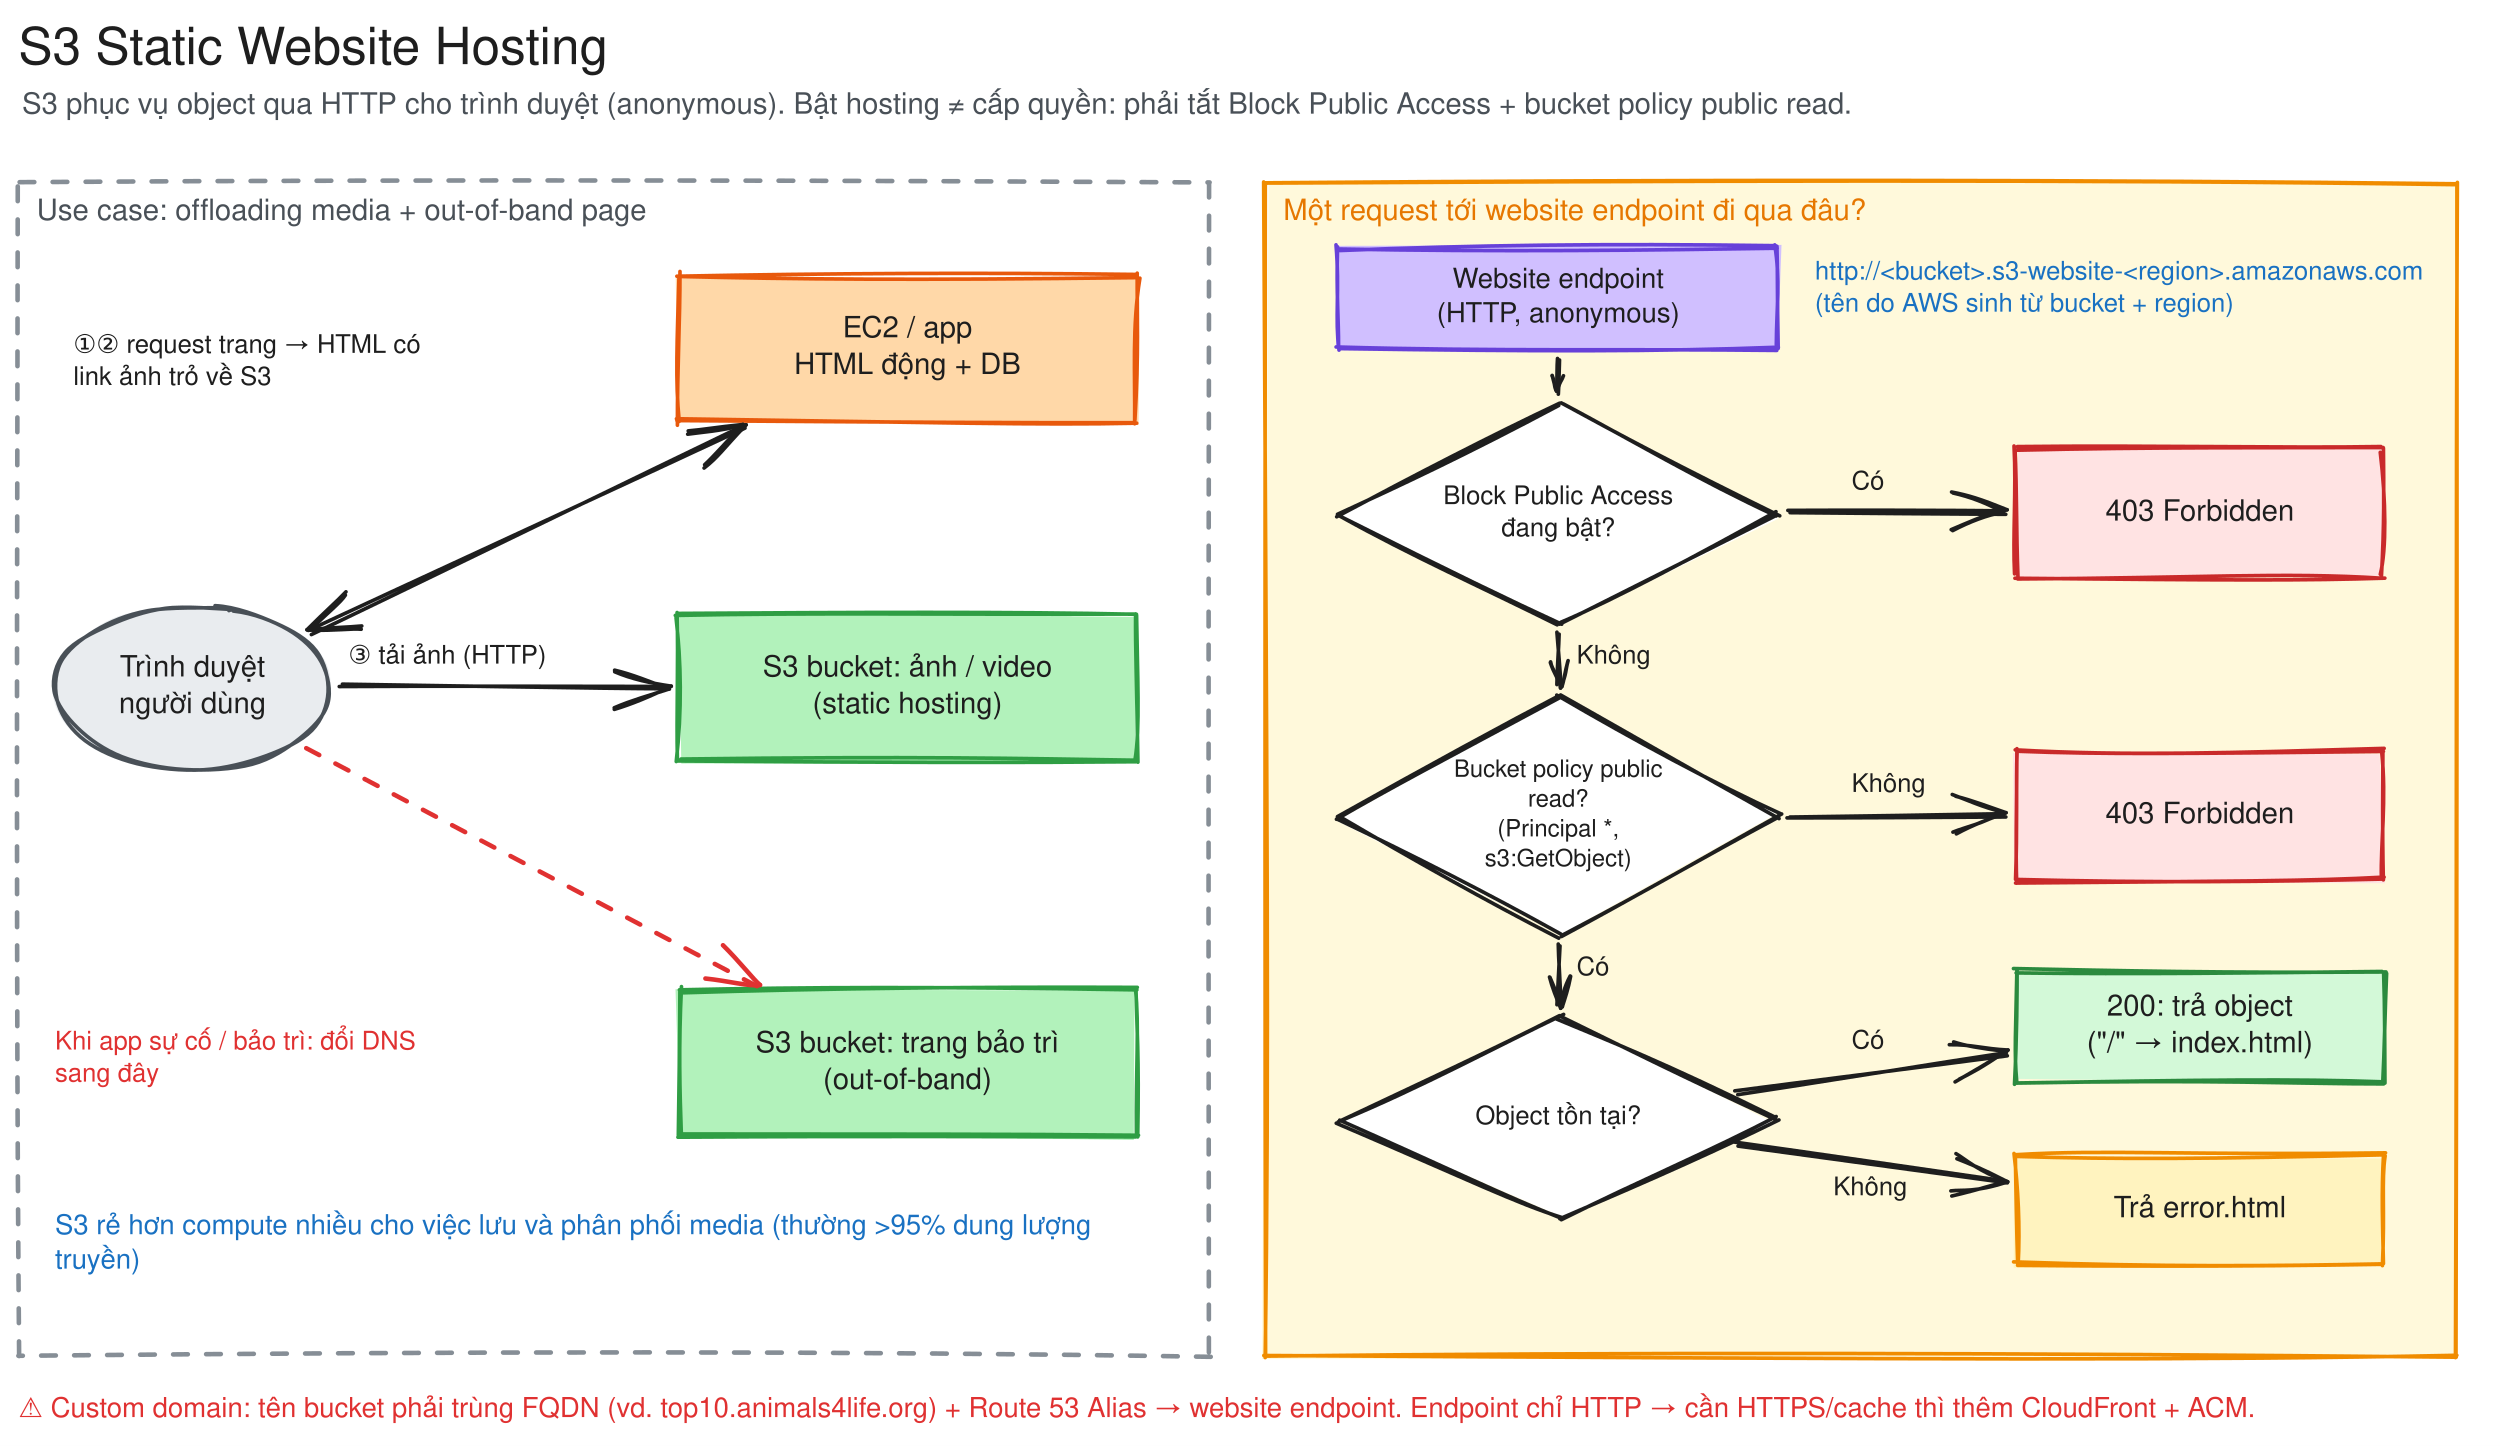
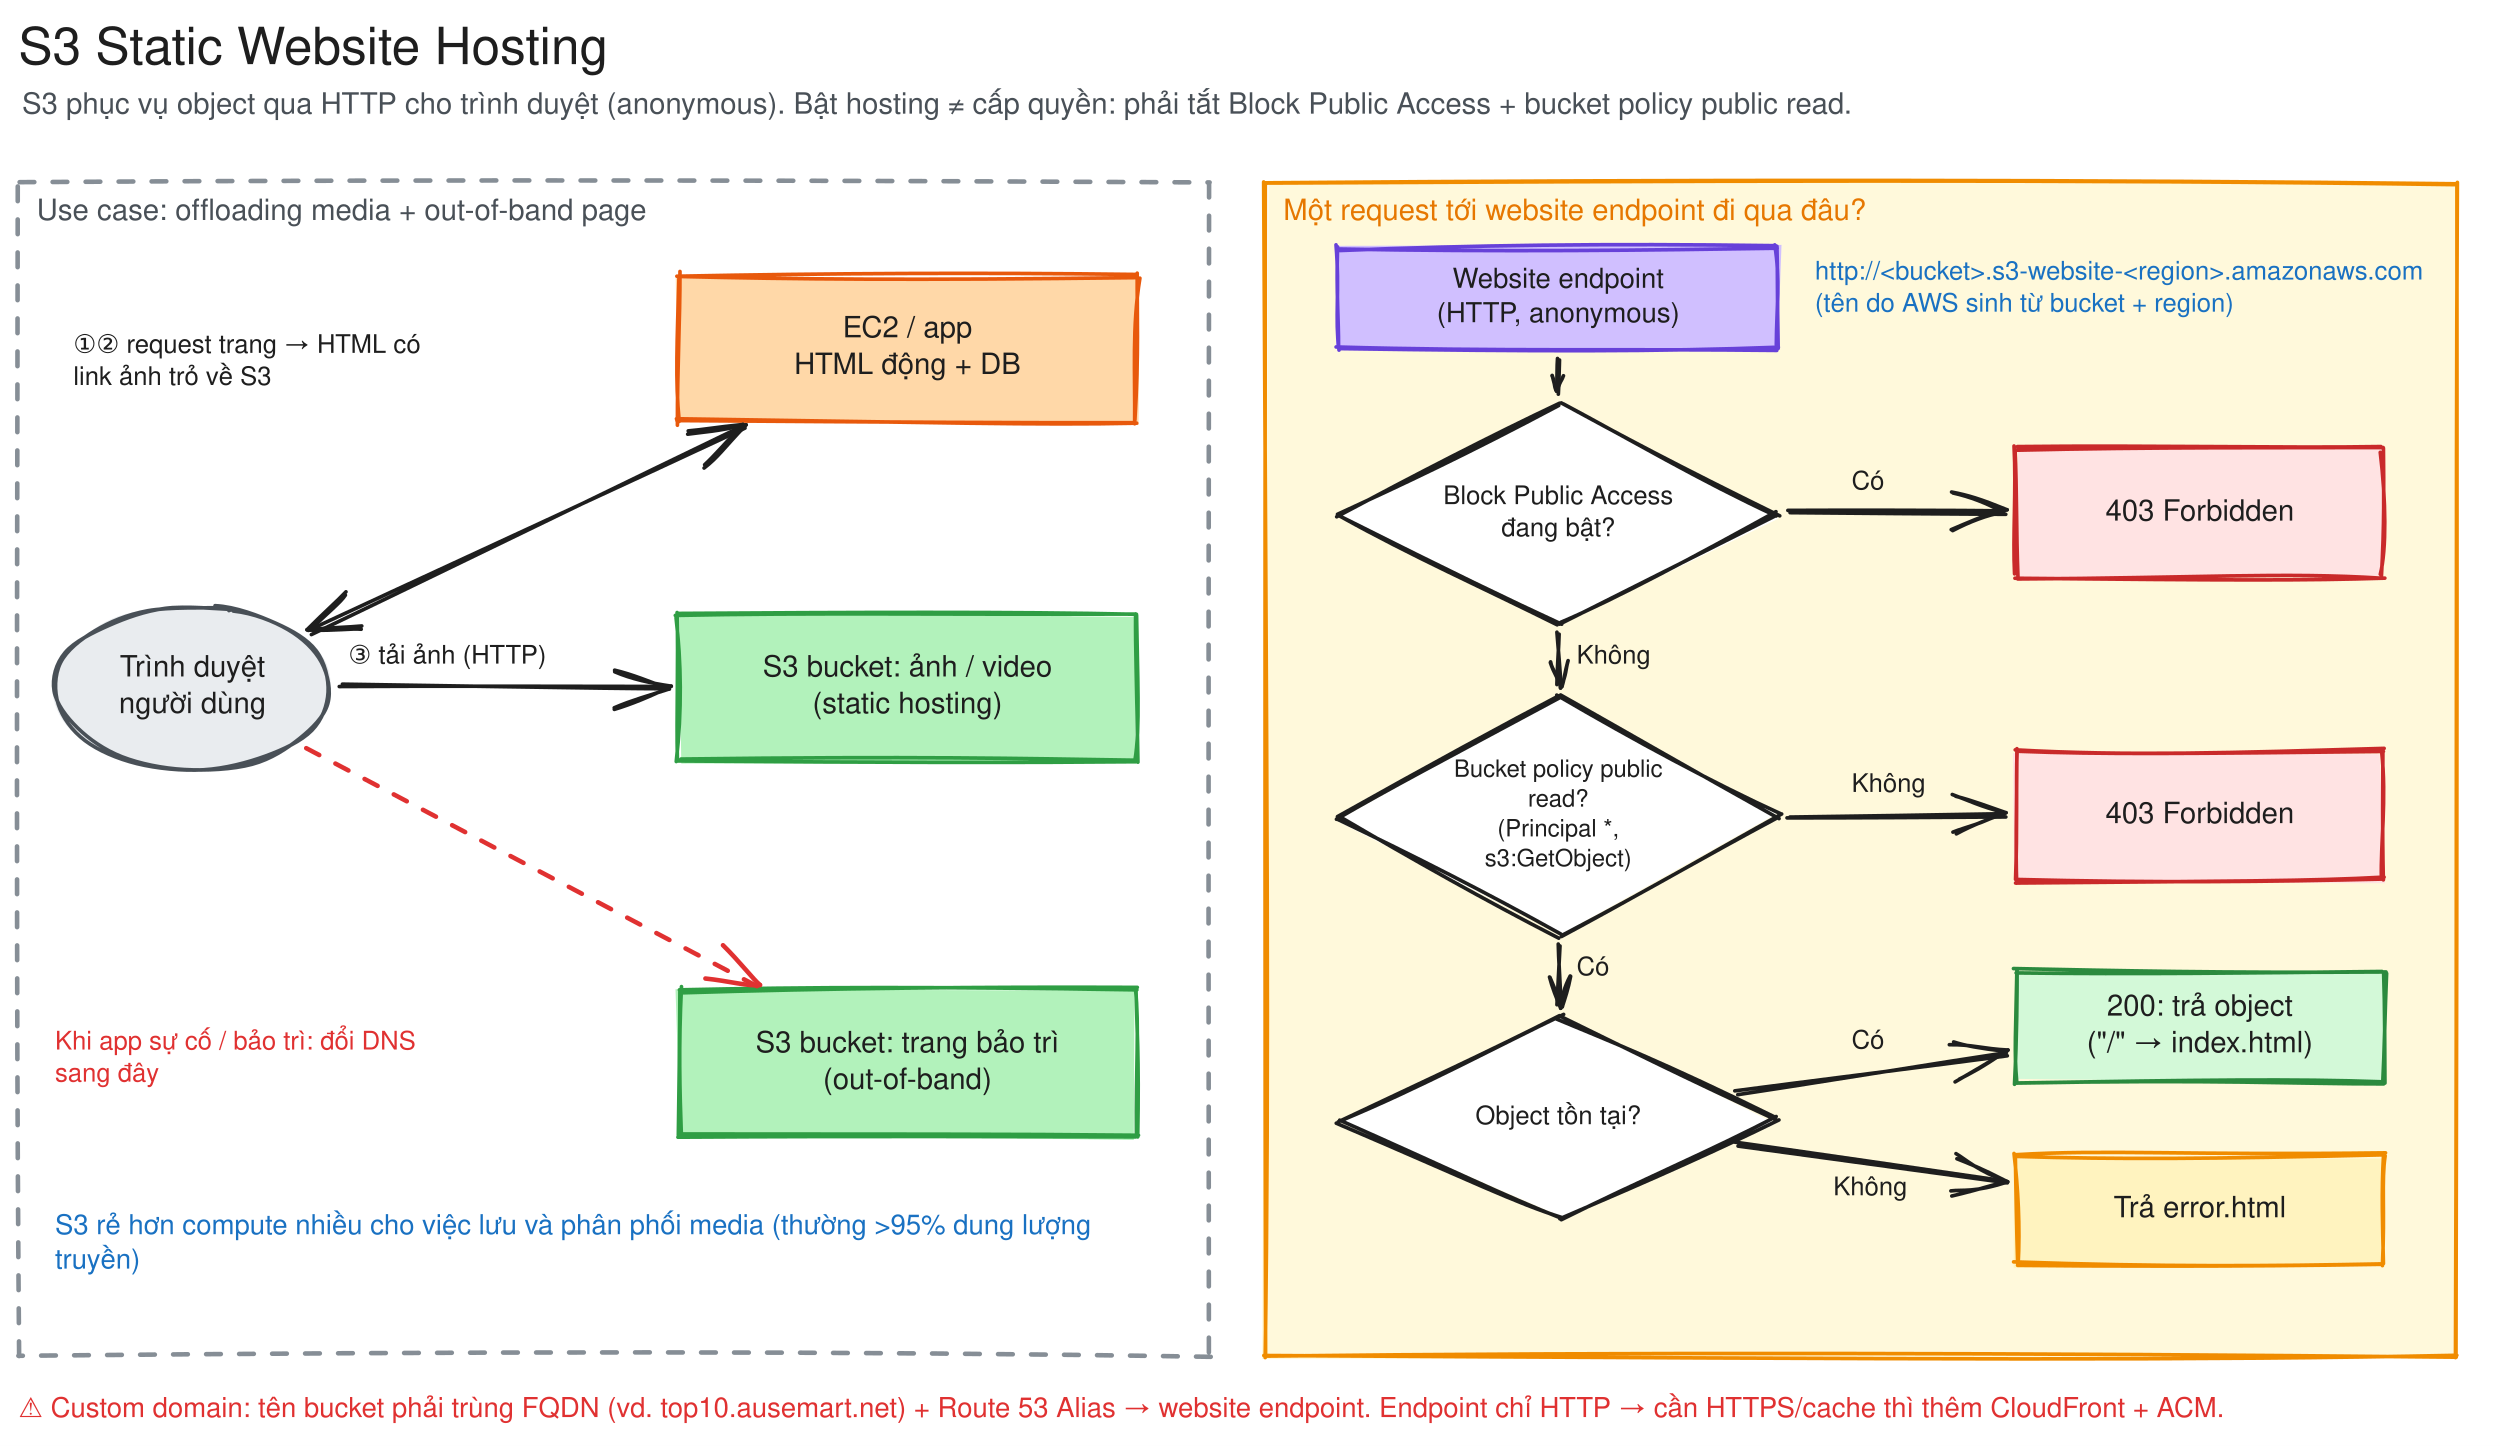
<svg xmlns="http://www.w3.org/2000/svg" version="1.1" viewBox="0 0 1363.72 788.75" width="1363.72" height="788.75">
  <defs>
    <style>
      @font-face {
        font-family: "Virgil";
        src: url("https://excalidraw.com/Virgil.woff2");
      }
      @font-face {
        font-family: "Cascadia";
        src: url("https://excalidraw.com/Cascadia.woff2");
      }
    </style>
  </defs>
  <rect x="0" y="0" width="1363.72" height="788.75" fill="#ffffff" />
  <g transform="translate(10 10) rotate(0 175.98 17.5)">
    <text x="0" y="25" font-family="Helvetica, Segoe UI Emoji" font-size="28px" fill="#1e1e1e" text-anchor="start" style="white-space: pre;" direction="ltr">S3 Static Website Hosting</text>
  </g>
  <g transform="translate(12 48) rotate(0 520.88 10)">
    <text x="0" y="14" font-family="Helvetica, Segoe UI Emoji" font-size="16px" fill="#495057" text-anchor="start" style="white-space: pre;" direction="ltr">S3 phục vụ object qua HTTP cho trình duyệt (anonymous). Bật hosting ≠ cấp quyền: phải tắt Block Public Access + bucket policy public read.</text>
  </g>
  <g stroke-linecap="round" transform="translate(10 100) rotate(0 325 320)">
    <path d="M0.71 -0.63 C239.32 -2.3, 478.42 -1.43, 649.82 -0.49 M649.54 -0.31 C649.43 138.98, 649.01 278.66, 649.43 640.67 M650.43 640.13 C450.61 636.87, 251.46 637.12, 0.03 639.57 M0.43 639.72 C-0.7 505.73, -1.14 369.92, -0.31 -0.45" stroke="#868e96" stroke-width="2.5" fill="none" stroke-dasharray="8 10" />
  </g>
  <g transform="translate(20 106) rotate(0 174.88 10)">
    <text x="0" y="14" font-family="Helvetica, Segoe UI Emoji" font-size="16px" fill="#495057" text-anchor="start" style="white-space: pre;" direction="ltr">Use case: offloading media + out-of-band page</text>
  </g>
  <g stroke-linecap="round" transform="translate(690 100) rotate(0 325 320)">
    <path d="M1.95 -1.47 L651.28 0.22 L648.35 640.64 L-1.61 641.29" stroke="none" stroke-width="0" fill="#fff9db" />
    <path d="M-0.01 -0.13 C220.99 -1.15, 440.41 -2.37, 649.86 0.74 M-0.29 -0.25 C229.8 -2.22, 459.69 -2, 649.74 0.25 M650.47 -0.51 C649.43 196.92, 650.4 394.8, 649.41 640.56 M650.21 0.18 C650.25 145.11, 650.51 290.29, 649.71 640.01 M650.17 639.3 C511.31 642.17, 371.71 641.62, -0.59 639.41 M649.82 640.33 C418.99 637.91, 187.77 637.54, 0.09 639.75 M0.14 640.55 C2.43 482.9, 1.04 325.11, -0.69 -0.74 M0.36 640.22 C-0.03 454.68, 0 269.81, 0.2 0.09" stroke="#f08c00" stroke-width="2" fill="none" />
  </g>
  <g transform="translate(700 106) rotate(0 170.32 10)">
    <text x="0" y="14" font-family="Helvetica, Segoe UI Emoji" font-size="16px" fill="#e67700" text-anchor="start" style="white-space: pre;" direction="ltr">Một request tới website endpoint đi qua đâu?</text>
  </g>
  <g stroke-linecap="round" transform="translate(30 330) rotate(0 75 45)">
    <path d="M59.55 1.23 C70.22 -0.75, 83.75 0.5, 94.97 2.44 C106.2 4.37, 118.25 8.31, 126.9 12.83 C135.54 17.36, 143.09 23.09, 146.83 29.58 C150.57 36.07, 151.22 44.71, 149.34 51.78 C147.45 58.85, 142.46 66.31, 135.5 72.01 C128.53 77.72, 118.03 82.97, 107.53 86.01 C97.02 89.04, 84.19 90.7, 72.48 90.23 C60.77 89.77, 47.47 86.54, 37.25 83.23 C27.02 79.91, 17.26 76.21, 11.14 70.35 C5.02 64.5, 1.4 55.18, 0.53 48.09 C-0.35 40.99, 1.37 33.93, 5.89 27.78 C10.41 21.63, 18.48 15.54, 27.66 11.18 C36.83 6.82, 54.98 3.37, 60.93 1.61 C66.88 -0.15, 63.23 -0.05, 63.36 0.63 M104.21 4.7 C114.69 6.47, 125.39 11, 132.57 16.29 C139.75 21.57, 145.13 29.5, 147.31 36.43 C149.49 43.35, 148.45 51.22, 145.64 57.83 C142.83 64.43, 138.2 70.97, 130.45 76.07 C122.7 81.16, 110.63 86.18, 99.12 88.41 C87.62 90.63, 72.98 90.61, 61.41 89.4 C49.83 88.2, 38.92 85.22, 29.66 81.18 C20.4 77.15, 11.02 71.65, 5.84 65.18 C0.67 58.71, -2.25 49.56, -1.41 42.36 C-0.56 35.16, 4.91 28.01, 10.92 21.98 C16.92 15.94, 24.82 9.57, 34.63 6.13 C44.43 2.69, 57.91 1.8, 69.75 1.36 C81.58 0.91, 100.03 3.07, 105.63 3.44 C111.24 3.81, 104.18 3.05, 103.37 3.59" stroke="none" stroke-width="0" fill="#e9ecef" />
    <path d="M87.31 0.39 C98.41 0.86, 111.31 5.89, 120.5 9.99 C129.69 14.08, 137.7 18.7, 142.44 24.96 C147.19 31.22, 149.36 40.3, 148.97 47.55 C148.58 54.8, 145.79 62.64, 140.1 68.44 C134.42 74.25, 124.68 78.82, 114.85 82.4 C105.01 85.98, 92.77 89.21, 81.09 89.91 C69.4 90.6, 55.52 89.21, 44.73 86.56 C33.94 83.9, 23.51 79.37, 16.35 73.97 C9.2 68.58, 4.01 61.26, 1.79 54.18 C-0.43 47.1, -0.32 38.18, 3.03 31.48 C6.38 24.79, 13.98 18.74, 21.91 14.01 C29.83 9.29, 39.2 5.24, 50.57 3.16 C61.94 1.08, 82.95 1.68, 90.12 1.52 C97.28 1.36, 93.71 1.7, 93.55 2.22 M97.29 3.32 C108.32 4.5, 119.09 8.8, 127.1 13.46 C135.11 18.11, 141.72 24.5, 145.33 31.25 C148.95 38, 150.76 47.02, 148.77 53.94 C146.79 60.87, 140.31 67.31, 133.43 72.81 C126.56 78.3, 118 84.07, 107.51 86.9 C97.03 89.73, 82.34 90.45, 70.51 89.77 C58.68 89.09, 46.22 86.58, 36.54 82.81 C26.85 79.03, 18.55 73.11, 12.38 67.11 C6.2 61.11, 0.63 53.67, -0.51 46.82 C-1.66 39.97, 0.49 31.93, 5.5 25.99 C10.5 20.04, 20.38 15.17, 29.49 11.14 C38.61 7.12, 49.12 3.29, 60.19 1.84 C71.26 0.39, 90.14 2.22, 95.92 2.43 C101.7 2.63, 95.12 2.45, 94.89 3.08" stroke="#495057" stroke-width="2" fill="none" />
  </g>
  <g transform="translate(61.32 355) rotate(0 43.68 20)">
    <text x="43.68" y="14" font-family="Helvetica, Segoe UI Emoji" font-size="16px" fill="#1e1e1e" text-anchor="middle" style="white-space: pre;" direction="ltr">Trình duyệt</text>
    <text x="43.68" y="34" font-family="Helvetica, Segoe UI Emoji" font-size="16px" fill="#1e1e1e" text-anchor="middle" style="white-space: pre;" direction="ltr">người dùng</text>
  </g>
  <g stroke-linecap="round" transform="translate(370 150) rotate(0 125 40)">
    <path d="M-1.4 1.72 L251.42 1.7 L251.08 81.85 L-0.21 80.1" stroke="none" stroke-width="0" fill="#ffd8a8" />
    <path d="M0.88 0.84 C63.39 2.32, 125.22 2.97, 249.76 1.45 M-0.78 0.68 C81.84 -0.96, 165.2 -1.36, 249.72 -0.3 M251.8 1.74 C247.48 28.09, 249.23 53.58, 248.94 81.16 M250.33 -0.99 C250.17 20.56, 251.29 42.94, 249.08 79.07 M250.04 80.84 C196.78 82.01, 140.54 80.48, -1 78.42 M249.41 80.57 C184.7 80.71, 120.54 80.3, -0.76 79.42 M-0.48 81.96 C-0.6 51.46, 0.97 25.12, 0.92 -1.91 M0.51 79.9 C-1.71 58.13, -0.6 35.6, 0.38 0.64" stroke="#e8590c" stroke-width="2" fill="none" />
  </g>
  <g transform="translate(434.68 170) rotate(0 60.32 20)">
    <text x="60.32" y="14" font-family="Helvetica, Segoe UI Emoji" font-size="16px" fill="#1e1e1e" text-anchor="middle" style="white-space: pre;" direction="ltr">EC2 / app</text>
    <text x="60.32" y="34" font-family="Helvetica, Segoe UI Emoji" font-size="16px" fill="#1e1e1e" text-anchor="middle" style="white-space: pre;" direction="ltr">HTML động + DB</text>
  </g>
  <g stroke-linecap="round" transform="translate(370 335) rotate(0 125 40)">
    <path d="M0.44 -0.93 L248.94 1.51 L249.48 81.15 L1.62 81.52" stroke="none" stroke-width="0" fill="#b2f2bb" />
    <path d="M-1.62 0.71 C72.02 -0.86, 147.43 0.35, 248.78 -0.03 M0.29 -0.39 C92.85 -1.01, 185.13 -1.42, 249.92 0.09 M249.99 0.64 C250.41 31.97, 251.97 63.39, 249.13 79.41 M249.45 -0.13 C249.28 18.83, 250.1 39.37, 250.72 80.76 M249.31 79.69 C187.71 78.72, 128.94 77.46, 1.47 79.05 M249.76 80.52 C184.69 81.13, 117.61 81.01, -0.49 80.09 M-1.11 80.41 C2.05 52.64, 1.58 25.9, -1.22 1.99 M-0.49 80.04 C-1.06 53.99, 0.08 26.5, -0.65 -0.87" stroke="#2f9e44" stroke-width="2" fill="none" />
  </g>
  <g transform="translate(411.64 355) rotate(0 83.36 20)">
    <text x="83.36" y="14" font-family="Helvetica, Segoe UI Emoji" font-size="16px" fill="#1e1e1e" text-anchor="middle" style="white-space: pre;" direction="ltr">S3 bucket: ảnh / video</text>
    <text x="83.36" y="34" font-family="Helvetica, Segoe UI Emoji" font-size="16px" fill="#1e1e1e" text-anchor="middle" style="white-space: pre;" direction="ltr">(static hosting)</text>
  </g>
  <g stroke-linecap="round" transform="translate(370 540) rotate(0 125 40)">
    <path d="M-1.52 -0.38 L248.86 0.41 L248.48 81.85 L1.04 78.4" stroke="none" stroke-width="0" fill="#b2f2bb" />
    <path d="M1.24 1.6 C82.49 -0.94, 164.18 -1.77, 250.39 -1.4 M0.61 -0.05 C70.62 -1.6, 140.08 -1.82, 250.15 -0.04 M249.36 -0.87 C251.55 20.24, 249.51 42.19, 249.89 79.43 M249.66 -0.57 C250.01 18.87, 251.5 36.34, 250.6 80.17 M251.03 79.27 C180.93 78.53, 112.5 78.65, 1.42 78.56 M249.56 80.16 C180.83 80.14, 110.94 79.58, -0.2 80.33 M1.67 79.19 C0.83 55.32, 0.13 31.1, 1.73 -1.82 M0.02 79.28 C0.24 56.69, 0.81 33.42, 0.87 0.38" stroke="#2f9e44" stroke-width="2" fill="none" />
  </g>
  <g transform="translate(403.16 560) rotate(0 91.84 20)">
    <text x="91.84" y="14" font-family="Helvetica, Segoe UI Emoji" font-size="16px" fill="#1e1e1e" text-anchor="middle" style="white-space: pre;" direction="ltr">S3 bucket: trang bảo trì</text>
    <text x="91.84" y="34" font-family="Helvetica, Segoe UI Emoji" font-size="16px" fill="#1e1e1e" text-anchor="middle" style="white-space: pre;" direction="ltr">(out-of-band)</text>
  </g>
  <g stroke-linecap="round" transform="translate(730 135) rotate(0 120 27.5)">
    <path d="M-0.84 -0.89 L241.79 -1.41 L239.71 55.32 L-1.25 54.97" stroke="none" stroke-width="0" fill="#d0bfff" />
    <path d="M0.91 1.66 C72.47 -1.24, 143.75 -2.31, 238.61 -0.99 M-0.28 0.82 C86.15 2.5, 171.95 1.51, 239.43 0.4 M238.09 -1.43 C241.23 17.26, 239.09 32.62, 238.96 53.09 M239.3 -0.65 C239.72 11.49, 239.36 23.17, 239.98 55.04 M239.2 56.15 C161.74 55.24, 83.52 56.74, -1.18 54.27 M240.07 54.4 C174.67 56.84, 110.27 56.79, 0.44 55.16 M0.42 55.98 C-1.91 38.9, 0.86 23.34, -1.22 -1.45 M0.16 54.04 C0.26 40.16, -1.11 25.34, -0.39 -0.35" stroke="#6741d9" stroke-width="2" fill="none" />
  </g>
  <g transform="translate(783.775 143.75) rotate(0 66.225 18.75)">
    <text x="66.225" y="13.25" font-family="Helvetica, Segoe UI Emoji" font-size="15px" fill="#1e1e1e" text-anchor="middle" style="white-space: pre;" direction="ltr">Website endpoint</text>
    <text x="66.225" y="32" font-family="Helvetica, Segoe UI Emoji" font-size="15px" fill="#1e1e1e" text-anchor="middle" style="white-space: pre;" direction="ltr">(HTTP, anonymous)</text>
  </g>
  <g stroke-linecap="round" transform="translate(730 220) rotate(0 120 60)">
    <path d="M122.29 1.03 L240.25 62.79 L122.82 120.1 L-1.82 60.66" stroke="none" stroke-width="0" fill="#ffffff" fill-rule="evenodd" />
    <path d="M122.86 0.35 C159.21 19.7, 197.07 42.15, 238.87 61.46 M121.67 -0.22 C152.4 16.57, 183.81 33.42, 240.83 61.38 M238.77 59.11 C196.48 82.51, 150.42 107.2, 121.44 119.43 M239.28 60.96 C197.87 81.66, 155.44 103.07, 120.78 120.47 M119.43 120.83 C78.95 100.66, 39.49 83.12, 0.84 61.51 M121.89 120.5 C92.77 107.07, 64.2 93.34, -0.27 60.96 M-0.43 60.54 C34.34 44.61, 70.54 27.68, 120.25 1.2 M-0.86 61.9 C41.85 39.02, 84.43 17.09, 120.73 -0.05" stroke="#1e1e1e" stroke-width="2" fill="none" />
  </g>
  <g transform="translate(785.53 262.5) rotate(0 64.47 17.5)">
    <text x="64.47" y="12.5" font-family="Helvetica, Segoe UI Emoji" font-size="14px" fill="#1e1e1e" text-anchor="middle" style="white-space: pre;" direction="ltr">Block Public Access</text>
    <text x="64.47" y="30" font-family="Helvetica, Segoe UI Emoji" font-size="14px" fill="#1e1e1e" text-anchor="middle" style="white-space: pre;" direction="ltr">đang bật?</text>
  </g>
  <g stroke-linecap="round" transform="translate(1100 245) rotate(0 100 35)">
    <path d="M0.92 -1.95 L199.22 -0.27 L199.42 69.1 L-0.68 70.49" stroke="none" stroke-width="0" fill="#ffe3e3" />
    <path d="M0.45 -1.39 C73.31 -2.24, 147.94 -0.51, 198.77 -1.41 M-0.58 0.6 C72.87 -1.2, 145.41 -0.68, 199.99 -0.87 M198.4 1.75 C201.53 27.47, 201.84 55, 198.43 68.27 M200.13 -0.56 C200.32 21.23, 200.69 41.02, 199.03 69.45 M199.57 70.43 C146.64 66.98, 96.23 70.38, 0.64 70.82 M200.9 70.37 C158.47 71.73, 117.73 71.58, -0.88 70.43 M-1.08 68.04 C-2.16 47.8, -0.08 21.97, -1.37 -1.71 M0.79 70.33 C-0.2 45.1, 0.19 21.59, -0.81 0.18" stroke="#c92a2a" stroke-width="2" fill="none" />
  </g>
  <g transform="translate(1145.2 270) rotate(0 54.8 10)">
    <text x="54.8" y="14" font-family="Helvetica, Segoe UI Emoji" font-size="16px" fill="#1e1e1e" text-anchor="middle" style="white-space: pre;" direction="ltr">403 Forbidden</text>
  </g>
  <g stroke-linecap="round" transform="translate(730 380) rotate(0 120 65)">
    <path d="M121.22 -0.55 L238.9 64 L121.61 129.67 L-0.9 67.76" stroke="none" stroke-width="0" fill="#ffffff" fill-rule="evenodd" />
    <path d="M119.18 -0.83 C161.83 24.07, 204.78 47.26, 241.7 64.06 M121.29 -0.9 C155.98 18.66, 190.78 38.83, 240.45 66.54 M241.88 64.02 C204.52 84.61, 173.51 103.31, 122.31 130.08 M240.16 65.74 C199.47 87.47, 158.27 111.32, 121.76 130.86 M120.28 131.76 C80.22 111.19, 40.59 88.83, 1.68 65.99 M121.37 129.49 C81.61 107.31, 41.13 86.73, -0.8 66.73 M-0.98 66.9 C27.43 50.34, 56.76 34.99, 121.97 -0.03 M-0.43 65.45 C46.41 39.08, 94.69 12.89, 120.26 -0.43" stroke="#1e1e1e" stroke-width="2" fill="none" />
  </g>
  <g transform="translate(789.615 412.5) rotate(0 60.385 32.5)">
    <text x="60.385" y="11.25" font-family="Helvetica, Segoe UI Emoji" font-size="13px" fill="#1e1e1e" text-anchor="middle" style="white-space: pre;" direction="ltr">Bucket policy public</text>
    <text x="60.385" y="27.5" font-family="Helvetica, Segoe UI Emoji" font-size="13px" fill="#1e1e1e" text-anchor="middle" style="white-space: pre;" direction="ltr">read?</text>
    <text x="60.385" y="43.75" font-family="Helvetica, Segoe UI Emoji" font-size="13px" fill="#1e1e1e" text-anchor="middle" style="white-space: pre;" direction="ltr">(Principal *,</text>
    <text x="60.385" y="60" font-family="Helvetica, Segoe UI Emoji" font-size="13px" fill="#1e1e1e" text-anchor="middle" style="white-space: pre;" direction="ltr">s3:GetObject)</text>
  </g>
  <g stroke-linecap="round" transform="translate(1100 410) rotate(0 100 35)">
    <path d="M-1.99 0.79 L198.06 1.36 L200.95 71.8 L-1.38 71.2" stroke="none" stroke-width="0" fill="#ffe3e3" />
    <path d="M-0.72 -0.96 C60.07 2.46, 117.65 0.69, 200.52 -1.77 M0.9 -0.19 C46.36 1.64, 93.59 1.11, 200.12 -0.08 M199.16 -0.12 C201.96 25.94, 198.5 50.58, 199.02 69.52 M199.83 0.92 C199.89 20.14, 199.39 39.28, 200.08 69.96 M200.49 68.46 C160.16 70.66, 120.47 70.61, -0.53 71.69 M200.15 69.51 C137.94 71.01, 75.82 71.67, -0.17 69.73 M0.07 71.77 C-0.55 52.74, 0.05 35.44, 0.2 -1.6 M-0.54 69.68 C0.47 43.46, -0.31 15.05, 0.28 0.66" stroke="#c92a2a" stroke-width="2" fill="none" />
  </g>
  <g transform="translate(1145.2 435) rotate(0 54.8 10)">
    <text x="54.8" y="14" font-family="Helvetica, Segoe UI Emoji" font-size="16px" fill="#1e1e1e" text-anchor="middle" style="white-space: pre;" direction="ltr">403 Forbidden</text>
  </g>
  <g stroke-linecap="round" transform="translate(730 555) rotate(0 120 55)">
    <path d="M121.61 -0.38 L238.59 57.97 L122.55 108.98 L1.8 56.41" stroke="none" stroke-width="0" fill="#ffffff" fill-rule="evenodd" />
    <path d="M119.06 0.87 C147.74 12.85, 177.43 24.39, 238.29 54.42 M120.75 -0.83 C153.9 15.33, 186.04 31.55, 239.17 55.99 M238.88 54.05 C203.72 72.57, 165.52 88.42, 121.69 110.34 M240.39 55.92 C208.56 71.58, 176.33 86.11, 120.86 109.83 M122.24 109.23 C96.71 101.27, 72.34 89.04, -1.09 57.7 M121.99 109.67 C91.25 97.57, 61.07 82.76, 0.78 56.03 M1.66 56.23 C45.73 37.96, 87.15 15.45, 122.95 -1.65 M-0.05 56.98 C40.91 37.58, 82.83 18.34, 120.67 -0.97" stroke="#1e1e1e" stroke-width="2" fill="none" />
  </g>
  <g transform="translate(798.69 601.25) rotate(0 51.31 8.75)">
    <text x="51.31" y="12" font-family="Helvetica, Segoe UI Emoji" font-size="14px" fill="#1e1e1e" text-anchor="middle" style="white-space: pre;" direction="ltr">Object tồn tại?</text>
  </g>
  <g stroke-linecap="round" transform="translate(1100 530) rotate(0 100 30)">
    <path d="M-0.06 1.49 L200.02 0.98 L201.65 61.07 L-0.33 58.5" stroke="none" stroke-width="0" fill="#d3f9d8" />
    <path d="M-1.68 -1.66 C54.89 -0.51, 111.87 0.82, 201.54 0.2 M-0.22 0.72 C64.52 1.53, 128.92 0.76, 199.33 -0.08 M201.86 0.96 C200.97 21.38, 200.63 44.78, 199.78 60.08 M200.24 0.56 C200.94 19.89, 200.8 41.04, 200.95 60.81 M200.24 61.26 C153.79 61.3, 108.68 58.73, -0.5 60.82 M199.3 60.11 C151.67 58.41, 101.76 59.06, 0.59 60.75 M-1.11 61.47 C0.25 35.04, 0.29 10.28, 0.32 -0.92 M0.09 59.85 C-1.32 44.89, -0.41 31.24, 0.18 -0.53" stroke="#2b8a3e" stroke-width="2" fill="none" />
  </g>
  <g transform="translate(1134.32 540) rotate(0 65.68 20)">
    <text x="65.68" y="14" font-family="Helvetica, Segoe UI Emoji" font-size="16px" fill="#1e1e1e" text-anchor="middle" style="white-space: pre;" direction="ltr">200: trả object</text>
    <text x="65.68" y="34" font-family="Helvetica, Segoe UI Emoji" font-size="16px" fill="#1e1e1e" text-anchor="middle" style="white-space: pre;" direction="ltr">("/" → index.html)</text>
  </g>
  <g stroke-linecap="round" transform="translate(1100 630) rotate(0 100 30)">
    <path d="M-1.38 1.96 L200.36 1.99 L198.62 58.6 L-1.56 61.57" stroke="none" stroke-width="0" fill="#fff3bf" />
    <path d="M-0.18 -0.13 C47.21 -3.04, 94.56 0.25, 201.27 -1.14 M0.55 0.84 C54.03 2.51, 106.88 2.24, 200.34 -0.06 M201.07 0.51 C199.01 13.77, 200.99 30.51, 199.58 60.38 M200.2 -0.33 C198.99 20.03, 199.67 38.22, 200.13 59.28 M198.37 59.44 C139.01 60.64, 78.86 61.13, -1.61 58.34 M199.14 59.67 C120.92 61.05, 41.47 60.73, 0.58 60.23 M0.85 60.16 C2.04 39.25, 0.78 17.57, -1.38 -0.8 M0.62 59.28 C0.01 41.19, -0.26 20.69, -0.67 0.07" stroke="#f08c00" stroke-width="2" fill="none" />
  </g>
  <g transform="translate(1142.88 650) rotate(0 57.12 10)">
    <text x="57.12" y="14" font-family="Helvetica, Segoe UI Emoji" font-size="16px" fill="#1e1e1e" text-anchor="middle" style="white-space: pre;" direction="ltr">Trả error.html</text>
  </g>
  <g stroke-linecap="round">
    <g transform="translate(169.255 344.5201) rotate(0 117.9998 -55.97427)">
      <path d="M-1.05 -0.64 C38.58 -19.14, 197.53 -92.35, 237.14 -111 M0.6 1.63 C40.23 -17.18, 197.53 -93.76, 236.78 -112.62" stroke="#1e1e1e" stroke-width="2" fill="none" />
    </g>
    <g transform="translate(169.255 344.5201) rotate(0 117.9998 -55.97427)">
      <path d="M19.15 -19.9 C16.6 -15.83, 8.82 -9.79, -0.09 -0.81 M19.46 -21.69 C14.36 -16.3, 8.77 -11.57, -1.8 -0.99" stroke="#1e1e1e" stroke-width="2" fill="none" />
    </g>
    <g transform="translate(169.255 344.5201) rotate(0 117.9998 -55.97427)">
      <path d="M27.77 -1.28 C23.12 -1.83, 13.23 -0.35, -0.09 -0.81 M28.08 -3.06 C20.9 -2.36, 13.14 -2.31, -1.8 -0.99" stroke="#1e1e1e" stroke-width="2" fill="none" />
    </g>
    <g transform="translate(169.255 344.5201) rotate(0 117.9998 -55.97427)">
      <path d="M214.81 -89.21 C222.59 -95.2, 225.13 -99.6, 237.74 -112.79 M215.11 -91 C220.8 -96.28, 225.79 -102.27, 236.04 -112.97" stroke="#1e1e1e" stroke-width="2" fill="none" />
    </g>
    <g transform="translate(169.255 344.5201) rotate(0 117.9998 -55.97427)">
      <path d="M205.87 -107.68 C215.83 -109.08, 220.55 -108.96, 237.74 -112.79 M206.17 -109.47 C214.02 -110.11, 221.26 -111.46, 236.04 -112.97" stroke="#1e1e1e" stroke-width="2" fill="none" />
    </g>
  </g>
  <g stroke-linecap="round">
    <g transform="translate(186 375) rotate(0 89 0)">
      <path d="M-0.93 -0.5 C28.82 -0.78, 148.79 -0.69, 178.77 -0.54 M0.79 -1.8 C30.43 -1.43, 148.57 0.7, 178.23 0.71" stroke="#1e1e1e" stroke-width="2" fill="none" />
    </g>
    <g transform="translate(186 375) rotate(0 89 0)">
      <path d="M149.1 11.96 C158.04 9.29, 168.68 4.96, 180.16 -0.7 M149.06 11.09 C158.54 6.97, 167.86 4.47, 179.13 0.79" stroke="#1e1e1e" stroke-width="2" fill="none" />
    </g>
    <g transform="translate(186 375) rotate(0 89 0)">
      <path d="M149.31 -8.56 C158.38 -4.63, 168.96 -2.35, 180.16 -0.7 M149.27 -9.43 C158.83 -7.17, 168.09 -3.29, 179.13 0.79" stroke="#1e1e1e" stroke-width="2" fill="none" />
    </g>
  </g>
  <g stroke-linecap="round">
    <g transform="translate(166.7244 407.4449) rotate(0 123.4335 64.88174)">
      <path d="M0.33 0.68 C41.26 22.33, 205.64 109.07, 246.66 130.76" stroke="#e03131" stroke-width="2.5" fill="none" stroke-dasharray="8 10" />
    </g>
    <g transform="translate(166.7244 407.4449) rotate(0 123.4335 64.88174)">
      <path d="M218.08 126.33 C230.29 127.56, 242.08 130.82, 247.83 129.86" stroke="#e03131" stroke-width="2.5" fill="none" />
    </g>
    <g transform="translate(166.7244 407.4449) rotate(0 123.4335 64.88174)">
      <path d="M227.66 108.18 C236.25 116.55, 244.29 126.93, 247.83 129.86" stroke="#e03131" stroke-width="2.5" fill="none" />
    </g>
  </g>
  <g stroke-linecap="round">
    <g transform="translate(850 196) rotate(0 0 9)">
      <path d="M0.69 0.39 C0.59 3.57, 0.28 16.24, 0.05 19.02 M-0.4 -0.45 C-0.72 2.42, -0.64 14.37, -0.87 17.43" stroke="#1e1e1e" stroke-width="2" fill="none" />
    </g>
    <g transform="translate(850 196) rotate(0 0 9)">
      <path d="M-3.4 8.92 C-1.92 11.45, -2.36 14.8, -1.19 16.85 M-3.3 8.79 C-2.55 11.52, -2.01 14.4, -0.83 17.29" stroke="#1e1e1e" stroke-width="2" fill="none" />
    </g>
    <g transform="translate(850 196) rotate(0 0 9)">
      <path d="M2.76 9.11 C2.03 11.6, -0.62 14.89, -1.19 16.85 M2.85 8.97 C1.59 11.64, 0.11 14.47, -0.83 17.29" stroke="#1e1e1e" stroke-width="2" fill="none" />
    </g>
  </g>
  <g stroke-linecap="round">
    <g transform="translate(976 280) rotate(0 59 0)">
      <path d="M0.47 -0.35 C20.22 -0.18, 98.61 0.51, 118.12 0.56 M-0.74 -1.59 C18.9 -1.72, 97.69 -1.74, 117.24 -1.27" stroke="#1e1e1e" stroke-width="2" fill="none" />
    </g>
    <g transform="translate(976 280) rotate(0 59 0)">
      <path d="M88.36 8.91 C97.5 5.16, 104.05 1.57, 118.85 -1.92 M89.15 9.44 C98.55 4.51, 107.92 1, 116.53 -0.61" stroke="#1e1e1e" stroke-width="2" fill="none" />
    </g>
    <g transform="translate(976 280) rotate(0 59 0)">
      <path d="M88.56 -11.61 C97.56 -9.86, 104.05 -7.96, 118.85 -1.92 M89.36 -11.08 C98.52 -9.04, 107.83 -5.58, 116.53 -0.61" stroke="#1e1e1e" stroke-width="2" fill="none" />
    </g>
  </g>
  <g stroke-linecap="round">
    <g transform="translate(850 346) rotate(0 0 14)">
      <path d="M0.48 -0.07 C0.44 4.47, -0.81 22.58, -0.73 27.43 M-0.72 -1.15 C-0.34 3.53, 1.36 23.93, 1.61 28.68" stroke="#1e1e1e" stroke-width="2" fill="none" />
    </g>
    <g transform="translate(850 346) rotate(0 0 14)">
      <path d="M-4.17 15.04 C-3.23 20.37, 0.19 21.52, 1.26 29.3 M-4.3 15.43 C-2.48 20.93, 0.46 25.72, 1.98 28.49" stroke="#1e1e1e" stroke-width="2" fill="none" />
    </g>
    <g transform="translate(850 346) rotate(0 0 14)">
      <path d="M5.38 14.37 C3.81 19.91, 4.72 21.24, 1.26 29.3 M5.25 14.76 C3.64 20.49, 3.14 25.53, 1.98 28.49" stroke="#1e1e1e" stroke-width="2" fill="none" />
    </g>
  </g>
  <g stroke-linecap="round">
    <g transform="translate(976 445) rotate(0 59 0)">
      <path d="M-1.2 1.14 C18.4 1.28, 98.4 0.76, 118.15 0.65 M0.38 0.7 C19.78 0.5, 97.38 -0.75, 117.28 -1.14" stroke="#1e1e1e" stroke-width="2" fill="none" />
    </g>
    <g transform="translate(976 445) rotate(0 59 0)">
      <path d="M91.18 9.87 C100.07 4.98, 109.47 1.58, 118.26 -1.68 M89.3 8.91 C96.69 5.91, 105.61 4.46, 116.41 -2.07" stroke="#1e1e1e" stroke-width="2" fill="none" />
    </g>
    <g transform="translate(976 445) rotate(0 59 0)">
      <path d="M90.83 -10.65 C99.81 -8.43, 109.33 -4.72, 118.26 -1.68 M88.94 -11.61 C96.56 -8.86, 105.59 -4.57, 116.41 -2.07" stroke="#1e1e1e" stroke-width="2" fill="none" />
    </g>
  </g>
  <g stroke-linecap="round">
    <g transform="translate(850 516) rotate(0 0 16.5)">
      <path d="M0.96 0.01 C0.66 5.2, -0.36 26.72, -0.7 32.07 M0.01 -1.03 C0 4.2, 1.44 27.46, 1.64 33.12" stroke="#1e1e1e" stroke-width="2" fill="none" />
    </g>
    <g transform="translate(850 516) rotate(0 0 16.5)">
      <path d="M-4.76 16.95 C-3.41 22.35, -0.85 28.79, 1.34 33.99 M-4.51 17.14 C-1.72 23.38, 0.13 29.44, 2.21 33.17" stroke="#1e1e1e" stroke-width="2" fill="none" />
    </g>
    <g transform="translate(850 516) rotate(0 0 16.5)">
      <path d="M6.52 16.39 C3.44 22.1, 1.57 28.76, 1.34 33.99 M6.76 16.57 C5.56 23.11, 3.42 29.37, 2.21 33.17" stroke="#1e1e1e" stroke-width="2" fill="none" />
    </g>
  </g>
  <g stroke-linecap="round">
    <g transform="translate(947.4248 596.0822) rotate(0 73.31773 -10.47396)">
      <path d="M-1.11 -1.03 C23.48 -4.31, 122.99 -16.8, 147.54 -20.16 M0.51 1.05 C25.02 -2.53, 122.95 -18.36, 147.06 -21.87" stroke="#1e1e1e" stroke-width="2" fill="none" />
    </g>
    <g transform="translate(947.4248 596.0822) rotate(0 73.31773 -10.47396)">
      <path d="M119.05 -5.92 C130.01 -12.28, 136.18 -15.76, 147.91 -23.3 M121.39 -7.44 C126.74 -10.2, 133.63 -13.54, 146.49 -22.59" stroke="#1e1e1e" stroke-width="2" fill="none" />
    </g>
    <g transform="translate(947.4248 596.0822) rotate(0 73.31773 -10.47396)">
      <path d="M115.92 -26.2 C127.73 -26.46, 134.85 -23.87, 147.91 -23.3 M118.26 -27.72 C124.48 -25.7, 132.1 -24.28, 146.49 -22.59" stroke="#1e1e1e" stroke-width="2" fill="none" />
    </g>
  </g>
  <g stroke-linecap="round">
    <g transform="translate(947.4248 623.9178) rotate(0 73.31773 10.47396)">
      <path d="M-1.01 -0.89 C23.42 2.43, 121.02 16.61, 145.46 20.18 M0.66 1.26 C25.53 4.7, 123 17.92, 147.56 21.31" stroke="#1e1e1e" stroke-width="2" fill="none" />
    </g>
    <g transform="translate(947.4248 623.9178) rotate(0 73.31773 10.47396)">
      <path d="M116.76 25.7 C123.07 24.9, 129.75 26.74, 147.76 20.73 M117.26 28.49 C124.37 26.83, 131.28 24.98, 147.18 20.48" stroke="#1e1e1e" stroke-width="2" fill="none" />
    </g>
    <g transform="translate(947.4248 623.9178) rotate(0 73.31773 10.47396)">
      <path d="M119.54 5.37 C125.31 8.8, 131.41 14.89, 147.76 20.73 M120.04 8.16 C126.54 10.74, 132.88 13.13, 147.18 20.48" stroke="#1e1e1e" stroke-width="2" fill="none" />
    </g>
  </g>
  <g transform="translate(40 180) rotate(0 93.8 17.5)">
    <text x="0" y="12.5" font-family="Helvetica, Segoe UI Emoji" font-size="14px" fill="#1e1e1e" text-anchor="start" style="white-space: pre;" direction="ltr">①② request trang → HTML có</text>
    <text x="0" y="30" font-family="Helvetica, Segoe UI Emoji" font-size="14px" fill="#1e1e1e" text-anchor="start" style="white-space: pre;" direction="ltr">link ảnh trỏ về S3</text>
  </g>
  <g transform="translate(190 350) rotate(0 53.13 8.75)">
    <text x="0" y="12" font-family="Helvetica, Segoe UI Emoji" font-size="14px" fill="#1e1e1e" text-anchor="start" style="white-space: pre;" direction="ltr">③ tải ảnh (HTTP)</text>
  </g>
  <g transform="translate(30 560) rotate(0 101.36 17.5)">
    <text x="0" y="12.5" font-family="Helvetica, Segoe UI Emoji" font-size="14px" fill="#e03131" text-anchor="start" style="white-space: pre;" direction="ltr">Khi app sự cố / bảo trì: đổi DNS</text>
    <text x="0" y="30" font-family="Helvetica, Segoe UI Emoji" font-size="14px" fill="#e03131" text-anchor="start" style="white-space: pre;" direction="ltr">sang đây</text>
  </g>
  <g transform="translate(30 660) rotate(0 281.925 18.75)">
    <text x="0" y="13.25" font-family="Helvetica, Segoe UI Emoji" font-size="15px" fill="#1971c2" text-anchor="start" style="white-space: pre;" direction="ltr">S3 rẻ hơn compute nhiều cho việc lưu và phân phối media (thường &gt;95% dung lượng</text>
    <text x="0" y="32" font-family="Helvetica, Segoe UI Emoji" font-size="15px" fill="#1971c2" text-anchor="start" style="white-space: pre;" direction="ltr">truyền)</text>
  </g>
  <g transform="translate(1010 255) rotate(0 8.19 8.75)">
    <text x="0" y="12" font-family="Helvetica, Segoe UI Emoji" font-size="14px" fill="#1e1e1e" text-anchor="start" style="white-space: pre;" direction="ltr">Có</text>
  </g>
  <g transform="translate(860 350) rotate(0 19.32 8.75)">
    <text x="0" y="12" font-family="Helvetica, Segoe UI Emoji" font-size="14px" fill="#1e1e1e" text-anchor="start" style="white-space: pre;" direction="ltr">Không</text>
  </g>
  <g transform="translate(1010 420) rotate(0 19.32 8.75)">
    <text x="0" y="12" font-family="Helvetica, Segoe UI Emoji" font-size="14px" fill="#1e1e1e" text-anchor="start" style="white-space: pre;" direction="ltr">Không</text>
  </g>
  <g transform="translate(860 520) rotate(0 8.19 8.75)">
    <text x="0" y="12" font-family="Helvetica, Segoe UI Emoji" font-size="14px" fill="#1e1e1e" text-anchor="start" style="white-space: pre;" direction="ltr">Có</text>
  </g>
  <g transform="translate(1010 560) rotate(0 8.19 8.75)">
    <text x="0" y="12" font-family="Helvetica, Segoe UI Emoji" font-size="14px" fill="#1e1e1e" text-anchor="start" style="white-space: pre;" direction="ltr">Có</text>
  </g>
  <g transform="translate(1000 640) rotate(0 19.32 8.75)">
    <text x="0" y="12" font-family="Helvetica, Segoe UI Emoji" font-size="14px" fill="#1e1e1e" text-anchor="start" style="white-space: pre;" direction="ltr">Không</text>
  </g>
  <g transform="translate(10 760) rotate(0 630.975 9.375)">
-     <text x="0" y="13" font-family="Helvetica, Segoe UI Emoji" font-size="15px" fill="#e03131" text-anchor="start" style="white-space: pre;" direction="ltr">⚠ Custom domain: tên bucket phải trùng FQDN (vd. top10.animals4life.org) + Route 53 Alias → website endpoint. Endpoint chỉ HTTP → cần HTTPS/cache thì thêm CloudFront + ACM.</text>
+     <text x="0" y="13" font-family="Helvetica, Segoe UI Emoji" font-size="15px" fill="#e03131" text-anchor="start" style="white-space: pre;" direction="ltr">⚠ Custom domain: tên bucket phải trùng FQDN (vd. top10.ausemart.net) + Route 53 Alias → website endpoint. Endpoint chỉ HTTP → cần HTTPS/cache thì thêm CloudFront + ACM.</text>
  </g>
  <g transform="translate(990 140) rotate(0 181.86 17.5)">
    <text x="0" y="12.5" font-family="Helvetica, Segoe UI Emoji" font-size="14px" fill="#1971c2" text-anchor="start" style="white-space: pre;" direction="ltr">http://&lt;bucket&gt;.s3-website-&lt;region&gt;.amazonaws.com</text>
    <text x="0" y="30" font-family="Helvetica, Segoe UI Emoji" font-size="14px" fill="#1971c2" text-anchor="start" style="white-space: pre;" direction="ltr">(tên do AWS sinh từ bucket + region)</text>
  </g>
</svg>
